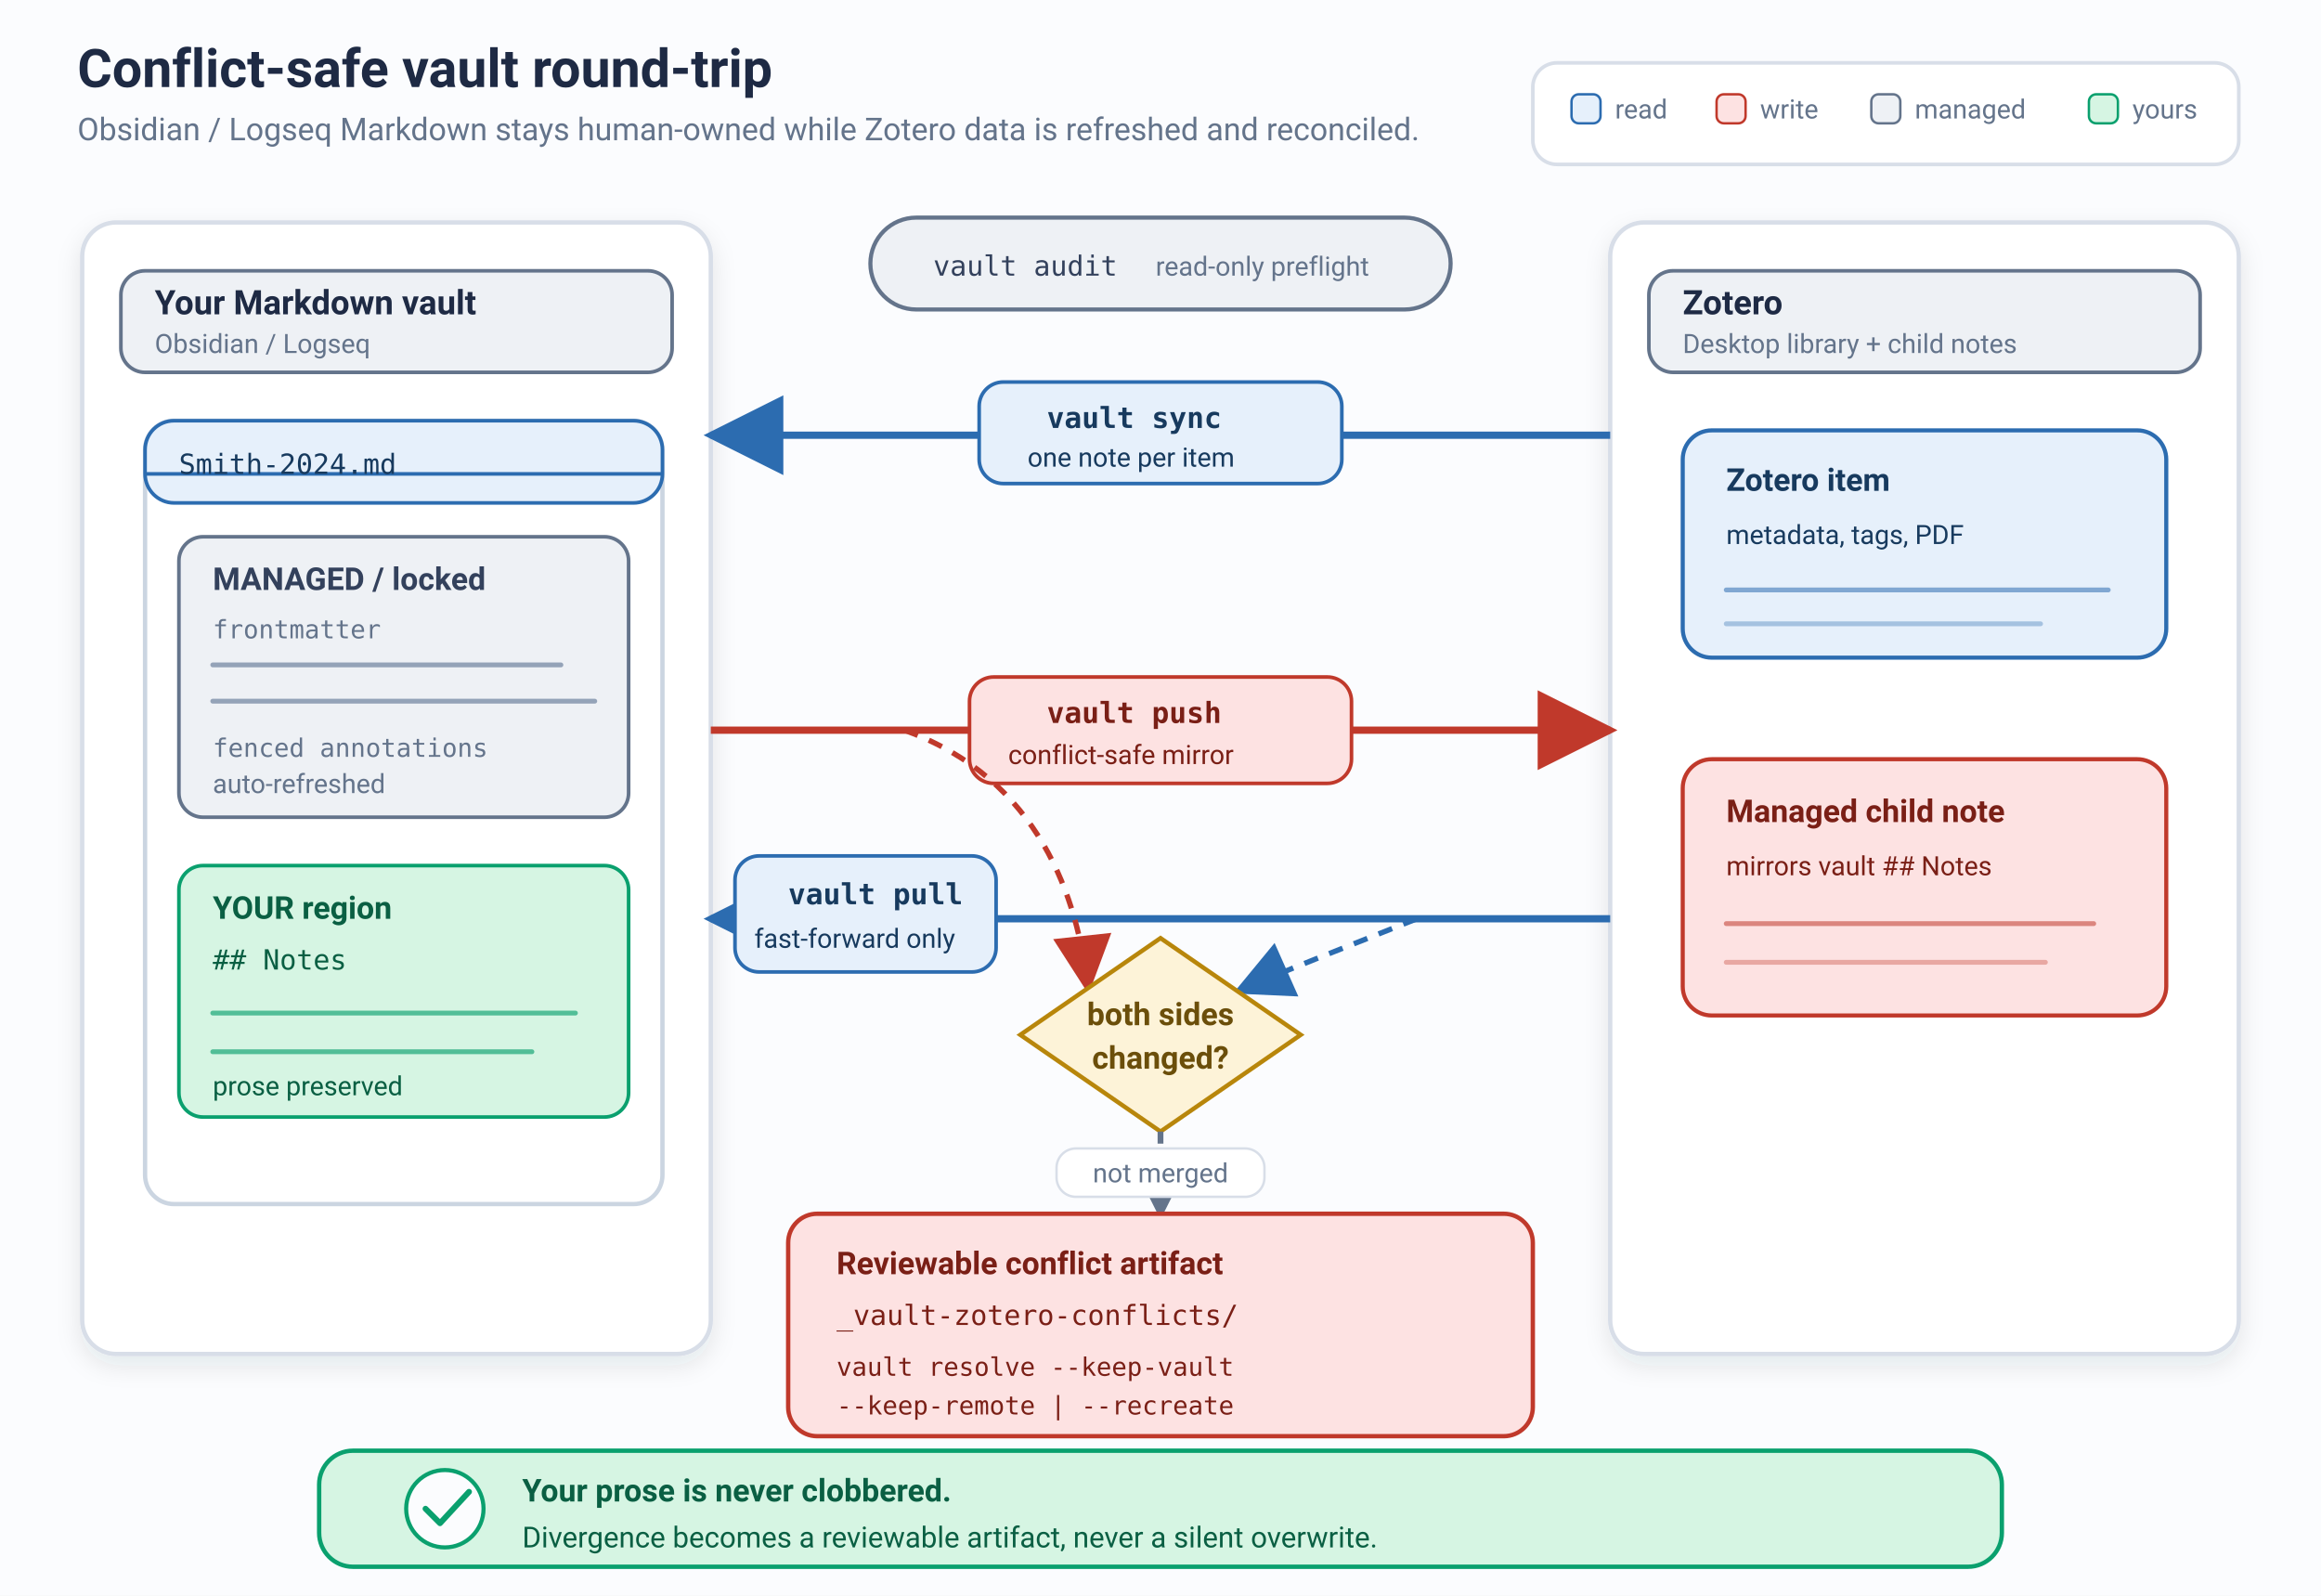
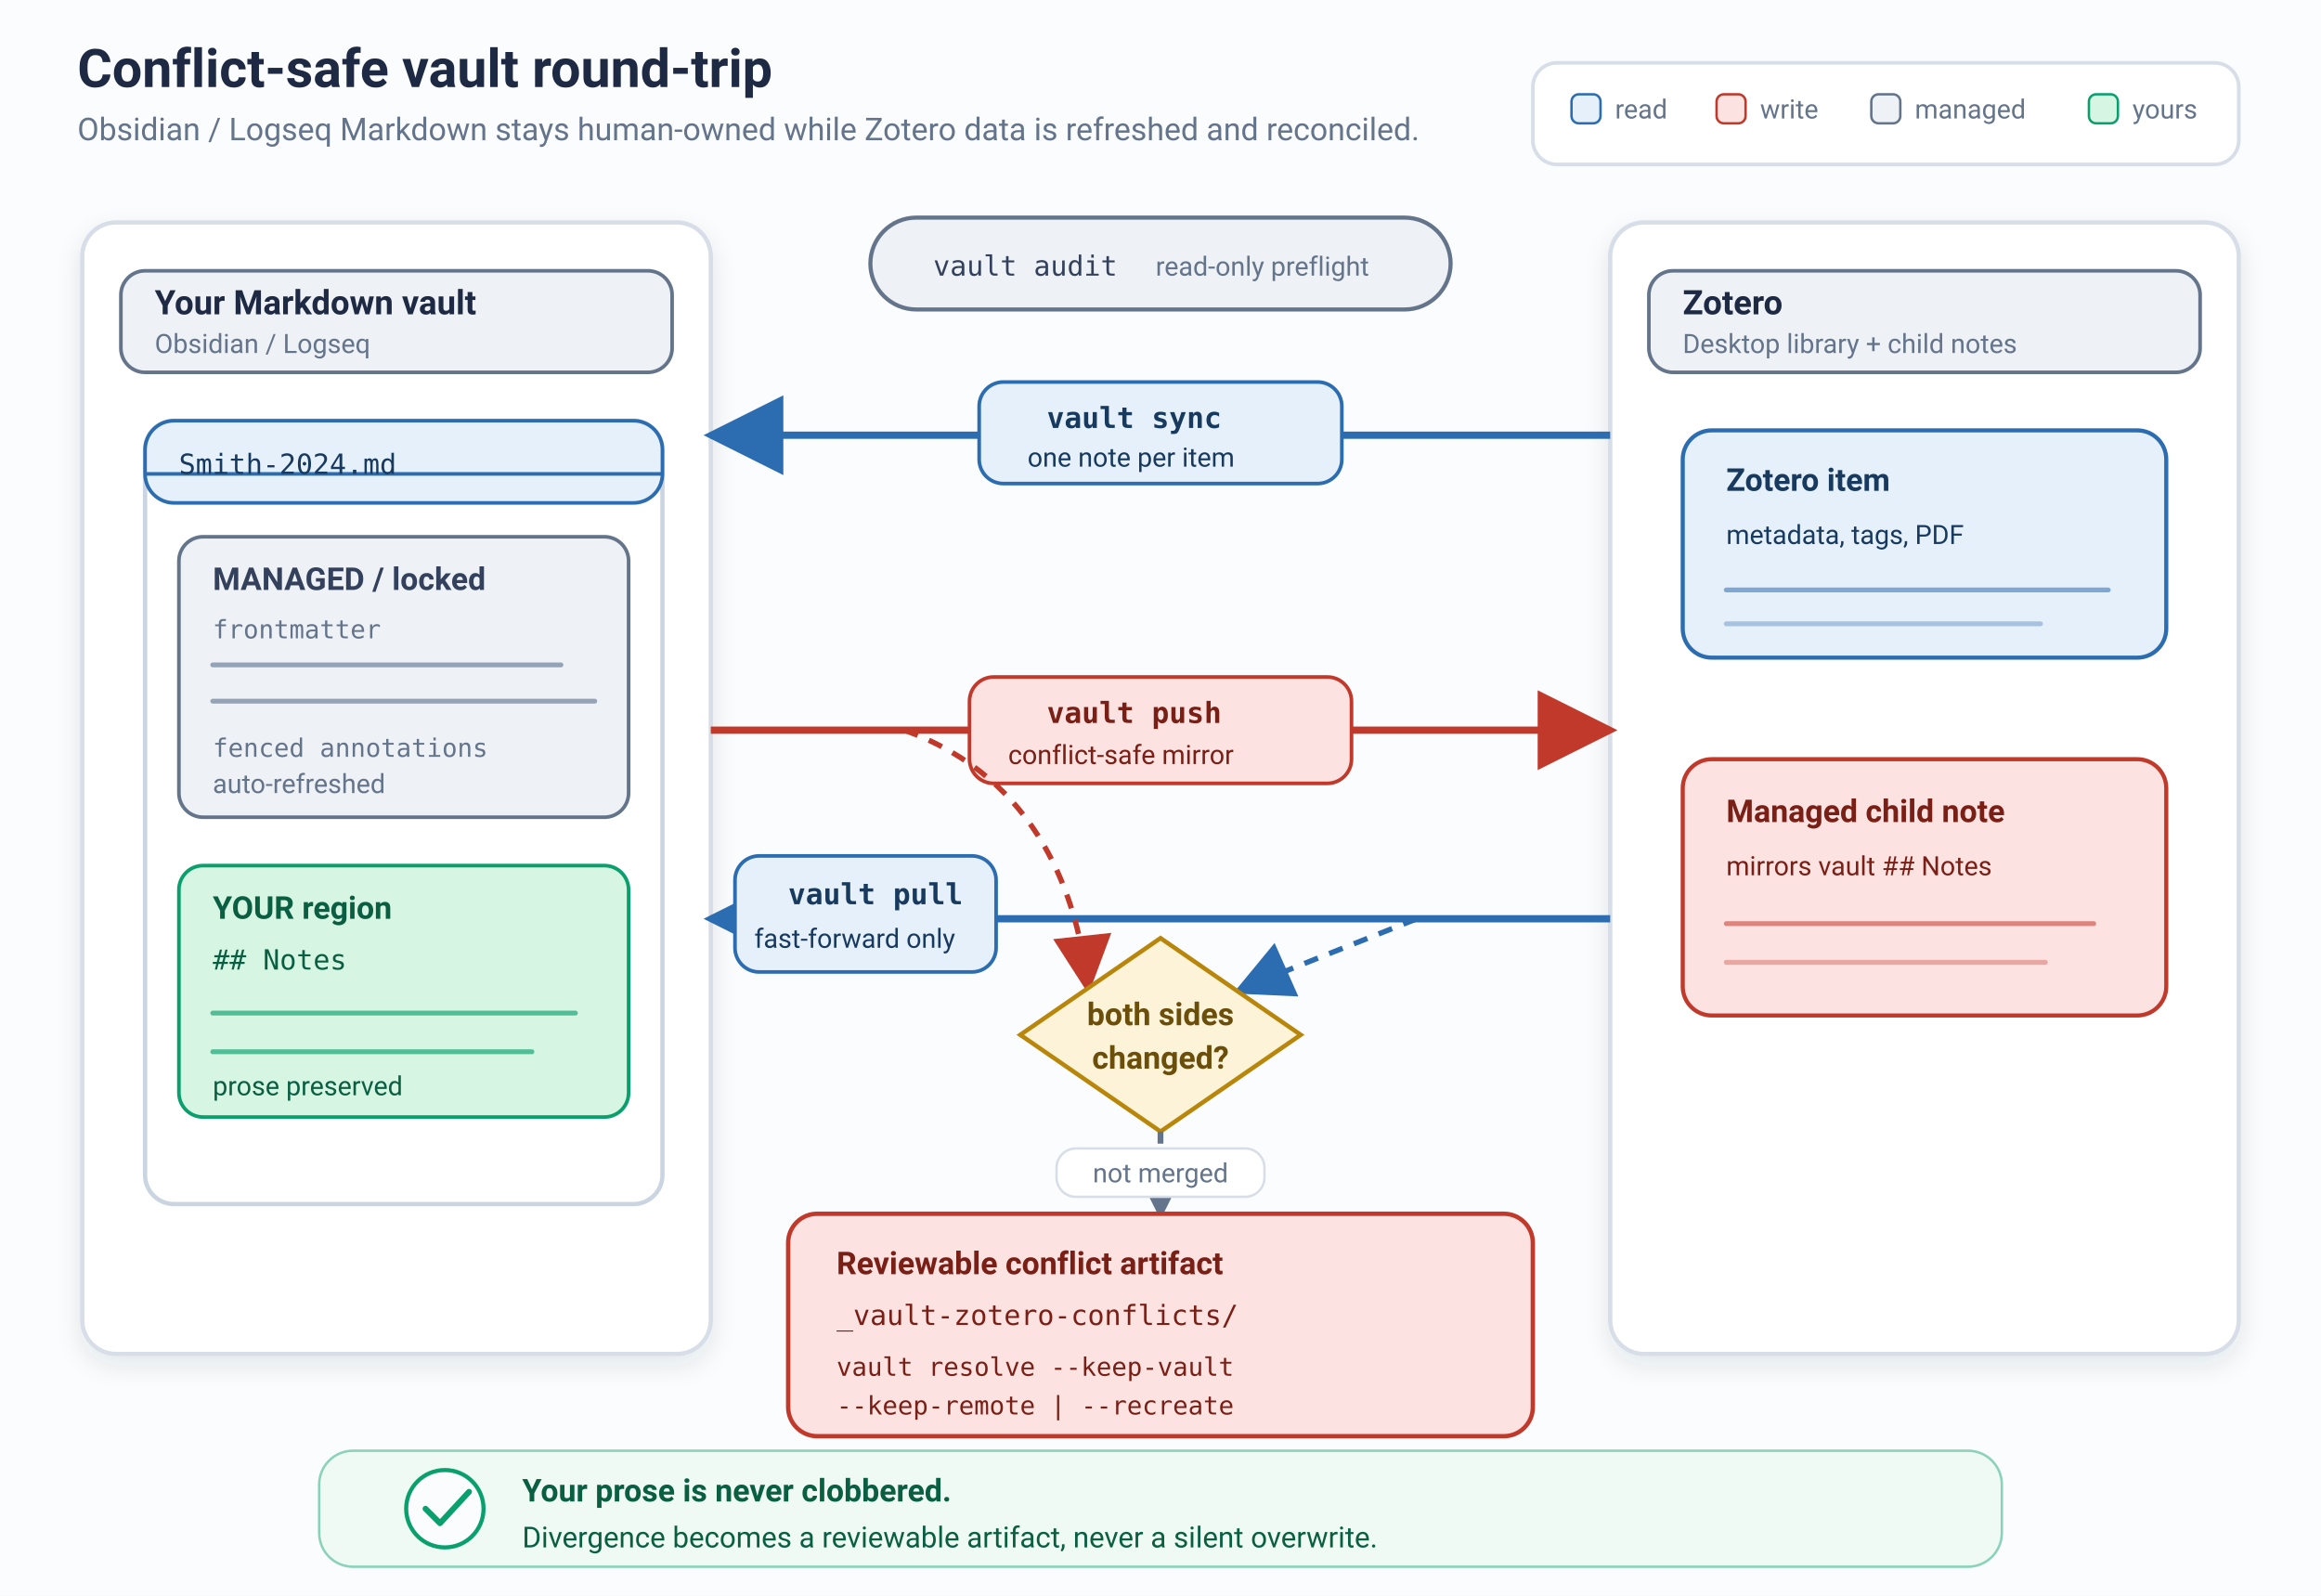
<svg xmlns="http://www.w3.org/2000/svg" width="960" height="660" viewBox="0 0 960 660" role="img" aria-labelledby="title desc" font-family="ui-sans-serif, -apple-system, Segoe UI, Roboto, Helvetica, Arial, sans-serif">
  <defs>
    <filter id="shadow" x="-12%" y="-12%" width="124%" height="124%">
      <feDropShadow dx="0" dy="4" stdDeviation="5" flood-color="#1e2a44" flood-opacity="0.10" />
    </filter>
    <marker id="arrow-blue" markerWidth="11" markerHeight="11" refX="10" refY="5.5" orient="auto" markerUnits="strokeWidth">
      <path d="M 0 0 L 11 5.5 L 0 11 z" fill="#2c6cb0" />
    </marker>
    <marker id="arrow-coral" markerWidth="11" markerHeight="11" refX="10" refY="5.5" orient="auto" markerUnits="strokeWidth">
      <path d="M 0 0 L 11 5.5 L 0 11 z" fill="#c0392b" />
    </marker>
    <marker id="arrow-grey" markerWidth="11" markerHeight="11" refX="10" refY="5.5" orient="auto" markerUnits="strokeWidth">
      <path d="M 0 0 L 11 5.5 L 0 11 z" fill="#64748b" />
    </marker>
    <style>
      .title { font-size: 22px; font-weight: 700; fill: #1e2a44; }
      .subtitle { font-size: 13px; fill: #64748b; }
      .panel-title { font-size: 14px; font-weight: 700; fill: #1e2a44; }
      .node-title { font-size: 13px; font-weight: 700; }
      .label { font-size: 12px; fill: #33415c; }
      .small { font-size: 11px; fill: #64748b; }
      .mono { font-family: ui-monospace, SFMono-Regular, Menlo, monospace; font-size: 11.5px; }
      .mono-small { font-family: ui-monospace, SFMono-Regular, Menlo, monospace; font-size: 10.5px; }
      .blue-text { fill: #173a5e; }
      .coral-text { fill: #7a1f16; }
      .green-text { fill: #0a5f43; }
      .grey-text { fill: #33415c; }
      .muted { fill: #64748b; }
      .flow-label { font-family: ui-monospace, SFMono-Regular, Menlo, monospace; font-size: 12px; font-weight: 700; }
    </style>
  </defs>
  <rect x="0" y="0" width="960" height="660" fill="#fbfcfe" />
  <text x="32" y="36" class="title">Conflict-safe vault round-trip</text>
  <text x="32" y="58" class="subtitle">Obsidian / Logseq Markdown stays human-owned while Zotero data is refreshed and reconciled.</text>
  <g aria-label="Legend">
    <rect x="634" y="26" width="292" height="42" rx="10" fill="#ffffff" stroke="#d8dee8" stroke-width="1.5" />
    <rect x="650" y="39" width="12" height="12" rx="3" fill="#e6f0fb" stroke="#2c6cb0" />
    <text x="668" y="49" class="small">read</text>
    <rect x="710" y="39" width="12" height="12" rx="3" fill="#fde2e2" stroke="#c0392b" />
    <text x="728" y="49" class="small">write</text>
    <rect x="774" y="39" width="12" height="12" rx="3" fill="#eef1f5" stroke="#64748b" />
    <text x="792" y="49" class="small">managed</text>
    <rect x="864" y="39" width="12" height="12" rx="3" fill="#d6f5e3" stroke="#0aa06e" />
    <text x="882" y="49" class="small">yours</text>
  </g>
  <rect x="34" y="92" width="260" height="468" rx="14" fill="#ffffff" stroke="#d8dee8" stroke-width="1.8" filter="url(#shadow)" />
  <rect x="50" y="112" width="228" height="42" rx="10" fill="#eef1f5" stroke="#64748b" stroke-width="1.5" />
  <text x="64" y="130" class="panel-title">Your Markdown vault</text>
  <text x="64" y="146" class="small">Obsidian / Logseq</text>
  <g aria-label="Markdown note card">
    <rect x="60" y="174" width="214" height="324" rx="12" fill="#ffffff" stroke="#cbd5e1" stroke-width="1.8" />
    <rect x="60" y="174" width="214" height="34" rx="12" fill="#e6f0fb" stroke="#2c6cb0" stroke-width="1.5" />
    <path d="M 60 196 H 274" stroke="#2c6cb0" stroke-width="1.5" />
    <text x="74" y="196" class="mono blue-text">Smith-2024.md</text>
    <rect x="74" y="222" width="186" height="116" rx="10" fill="#eef1f5" stroke="#64748b" stroke-width="1.5" />
    <text x="88" y="244" class="node-title grey-text">MANAGED / locked</text>
    <text x="88" y="264" class="mono-small muted">frontmatter</text>
    <line x1="88" y1="275" x2="232" y2="275" stroke="#94a3b8" stroke-width="2" stroke-linecap="round" />
    <line x1="88" y1="290" x2="246" y2="290" stroke="#94a3b8" stroke-width="2" stroke-linecap="round" />
    <text x="88" y="313" class="mono-small muted">fenced annotations</text>
    <text x="88" y="328" class="small">auto-refreshed</text>
    <rect x="74" y="358" width="186" height="104" rx="10" fill="#d6f5e3" stroke="#0aa06e" stroke-width="1.5" />
    <text x="88" y="380" class="node-title green-text">YOUR region</text>
    <text x="88" y="401" class="mono green-text">## Notes</text>
    <line x1="88" y1="419" x2="238" y2="419" stroke="#0aa06e" stroke-width="2" stroke-linecap="round" opacity="0.65" />
    <line x1="88" y1="435" x2="220" y2="435" stroke="#0aa06e" stroke-width="2" stroke-linecap="round" opacity="0.65" />
    <text x="88" y="453" class="small green-text">prose preserved</text>
  </g>
  <rect x="666" y="92" width="260" height="468" rx="14" fill="#ffffff" stroke="#d8dee8" stroke-width="1.8" filter="url(#shadow)" />
  <rect x="682" y="112" width="228" height="42" rx="10" fill="#eef1f5" stroke="#64748b" stroke-width="1.5" />
  <text x="696" y="130" class="panel-title">Zotero</text>
  <text x="696" y="146" class="small">Desktop library + child notes</text>
  <g aria-label="Zotero item and note">
    <rect x="696" y="178" width="200" height="94" rx="12" fill="#e6f0fb" stroke="#2c6cb0" stroke-width="1.7" />
    <text x="714" y="203" class="node-title blue-text">Zotero item</text>
    <text x="714" y="225" class="small blue-text">metadata, tags, PDF</text>
    <line x1="714" y1="244" x2="872" y2="244" stroke="#2c6cb0" stroke-width="2" stroke-linecap="round" opacity="0.55" />
    <line x1="714" y1="258" x2="844" y2="258" stroke="#2c6cb0" stroke-width="2" stroke-linecap="round" opacity="0.35" />
    <rect x="696" y="314" width="200" height="106" rx="12" fill="#fde2e2" stroke="#c0392b" stroke-width="1.7" />
    <text x="714" y="340" class="node-title coral-text">Managed child note</text>
    <text x="714" y="362" class="small coral-text">mirrors vault ## Notes</text>
    <line x1="714" y1="382" x2="866" y2="382" stroke="#c0392b" stroke-width="2" stroke-linecap="round" opacity="0.55" />
    <line x1="714" y1="398" x2="846" y2="398" stroke="#c0392b" stroke-width="2" stroke-linecap="round" opacity="0.35" />
  </g>
  <g aria-label="Read-only preflight">
    <rect x="360" y="90" width="240" height="38" rx="19" fill="#eef1f5" stroke="#64748b" stroke-width="1.7" />
    <text x="386" y="114" class="mono grey-text">vault audit</text>
    <text x="478" y="114" class="small">read-only preflight</text>
  </g>
  <g aria-label="Round trip flows">
    <line x1="666" y1="180" x2="294" y2="180" stroke="#2c6cb0" stroke-width="3" marker-end="url(#arrow-blue)" />
    <rect x="405" y="158" width="150" height="42" rx="10" fill="#e6f0fb" stroke="#2c6cb0" stroke-width="1.5" />
    <text x="433" y="177" class="flow-label blue-text">vault sync</text>
    <text x="425" y="193" class="small blue-text">one note per item</text>
    <line x1="294" y1="302" x2="666" y2="302" stroke="#c0392b" stroke-width="3" marker-end="url(#arrow-coral)" />
    <rect x="401" y="280" width="158" height="44" rx="10" fill="#fde2e2" stroke="#c0392b" stroke-width="1.5" />
    <text x="433" y="299" class="flow-label coral-text">vault push</text>
    <text x="417" y="316" class="small coral-text">conflict-safe mirror</text>
    <line x1="666" y1="380" x2="294" y2="380" stroke="#2c6cb0" stroke-width="3" marker-end="url(#arrow-blue)" />
    <rect x="304" y="354" width="108" height="48" rx="10" fill="#e6f0fb" stroke="#2c6cb0" stroke-width="1.5" />
    <text x="326" y="374" class="flow-label blue-text">vault pull</text>
    <text x="312" y="392" class="small blue-text">fast-forward only</text>
  </g>
  <g aria-label="Conflict branch">
    <path d="M 374 302 C 430 322, 446 372, 450 409" fill="none" stroke="#c0392b" stroke-width="2.2" stroke-dasharray="6 5" marker-end="url(#arrow-coral)" />
    <path d="M 586 380 C 556 392, 530 402, 512 410" fill="none" stroke="#2c6cb0" stroke-width="2.2" stroke-dasharray="6 5" marker-end="url(#arrow-blue)" />
    <path d="M 480 388 L 538 428 L 480 468 L 422 428 Z" fill="#fdf3d8" stroke="#b8860b" stroke-width="1.8" />
    <text x="480" y="424" text-anchor="middle" class="node-title" fill="#6b4e0a">both sides</text>
    <text x="480" y="442" text-anchor="middle" class="node-title" fill="#6b4e0a">changed?</text>
    <line x1="480" y1="468" x2="480" y2="502" stroke="#64748b" stroke-width="2.4" stroke-dasharray="5 5" marker-end="url(#arrow-grey)" />
    <rect x="437" y="475" width="86" height="20" rx="8" fill="#ffffff" stroke="#d8dee8" stroke-width="1" />
    <text x="480" y="489" text-anchor="middle" class="small" fill="#64748b">not merged</text>
    <rect x="326" y="502" width="308" height="92" rx="12" fill="#fde2e2" stroke="#c0392b" stroke-width="1.8" />
    <text x="346" y="527" class="node-title coral-text">Reviewable conflict artifact</text>
    <text x="346" y="548" class="mono coral-text">_vault-zotero-conflicts/</text>
    <text x="346" y="569" class="mono-small coral-text">vault resolve --keep-vault</text>
    <text x="346" y="585" class="mono-small coral-text">--keep-remote | --recreate</text>
  </g>
  <g aria-label="Hook">
-     <rect x="132" y="600" width="696" height="48" rx="14" fill="#d6f5e3" stroke="#0aa06e" stroke-width="1.8" />
+     <rect x="132" y="600" width="696" height="48" rx="14" fill="#eefaf3" stroke="#0aa06e" stroke-width="1" stroke-opacity="0.45" />
    <text x="216" y="621" class="node-title green-text">Your prose is never clobbered.</text>
    <text x="216" y="640" class="label green-text">Divergence becomes a reviewable artifact, never a silent overwrite.</text>
    <circle cx="184" cy="624" r="16" fill="#fbfcfe" stroke="#0aa06e" stroke-width="1.7" />
    <path d="M 176 624 L 182 630 L 194 617" fill="none" stroke="#0aa06e" stroke-width="2.4" stroke-linecap="round" stroke-linejoin="round" />
  </g>
</svg>
